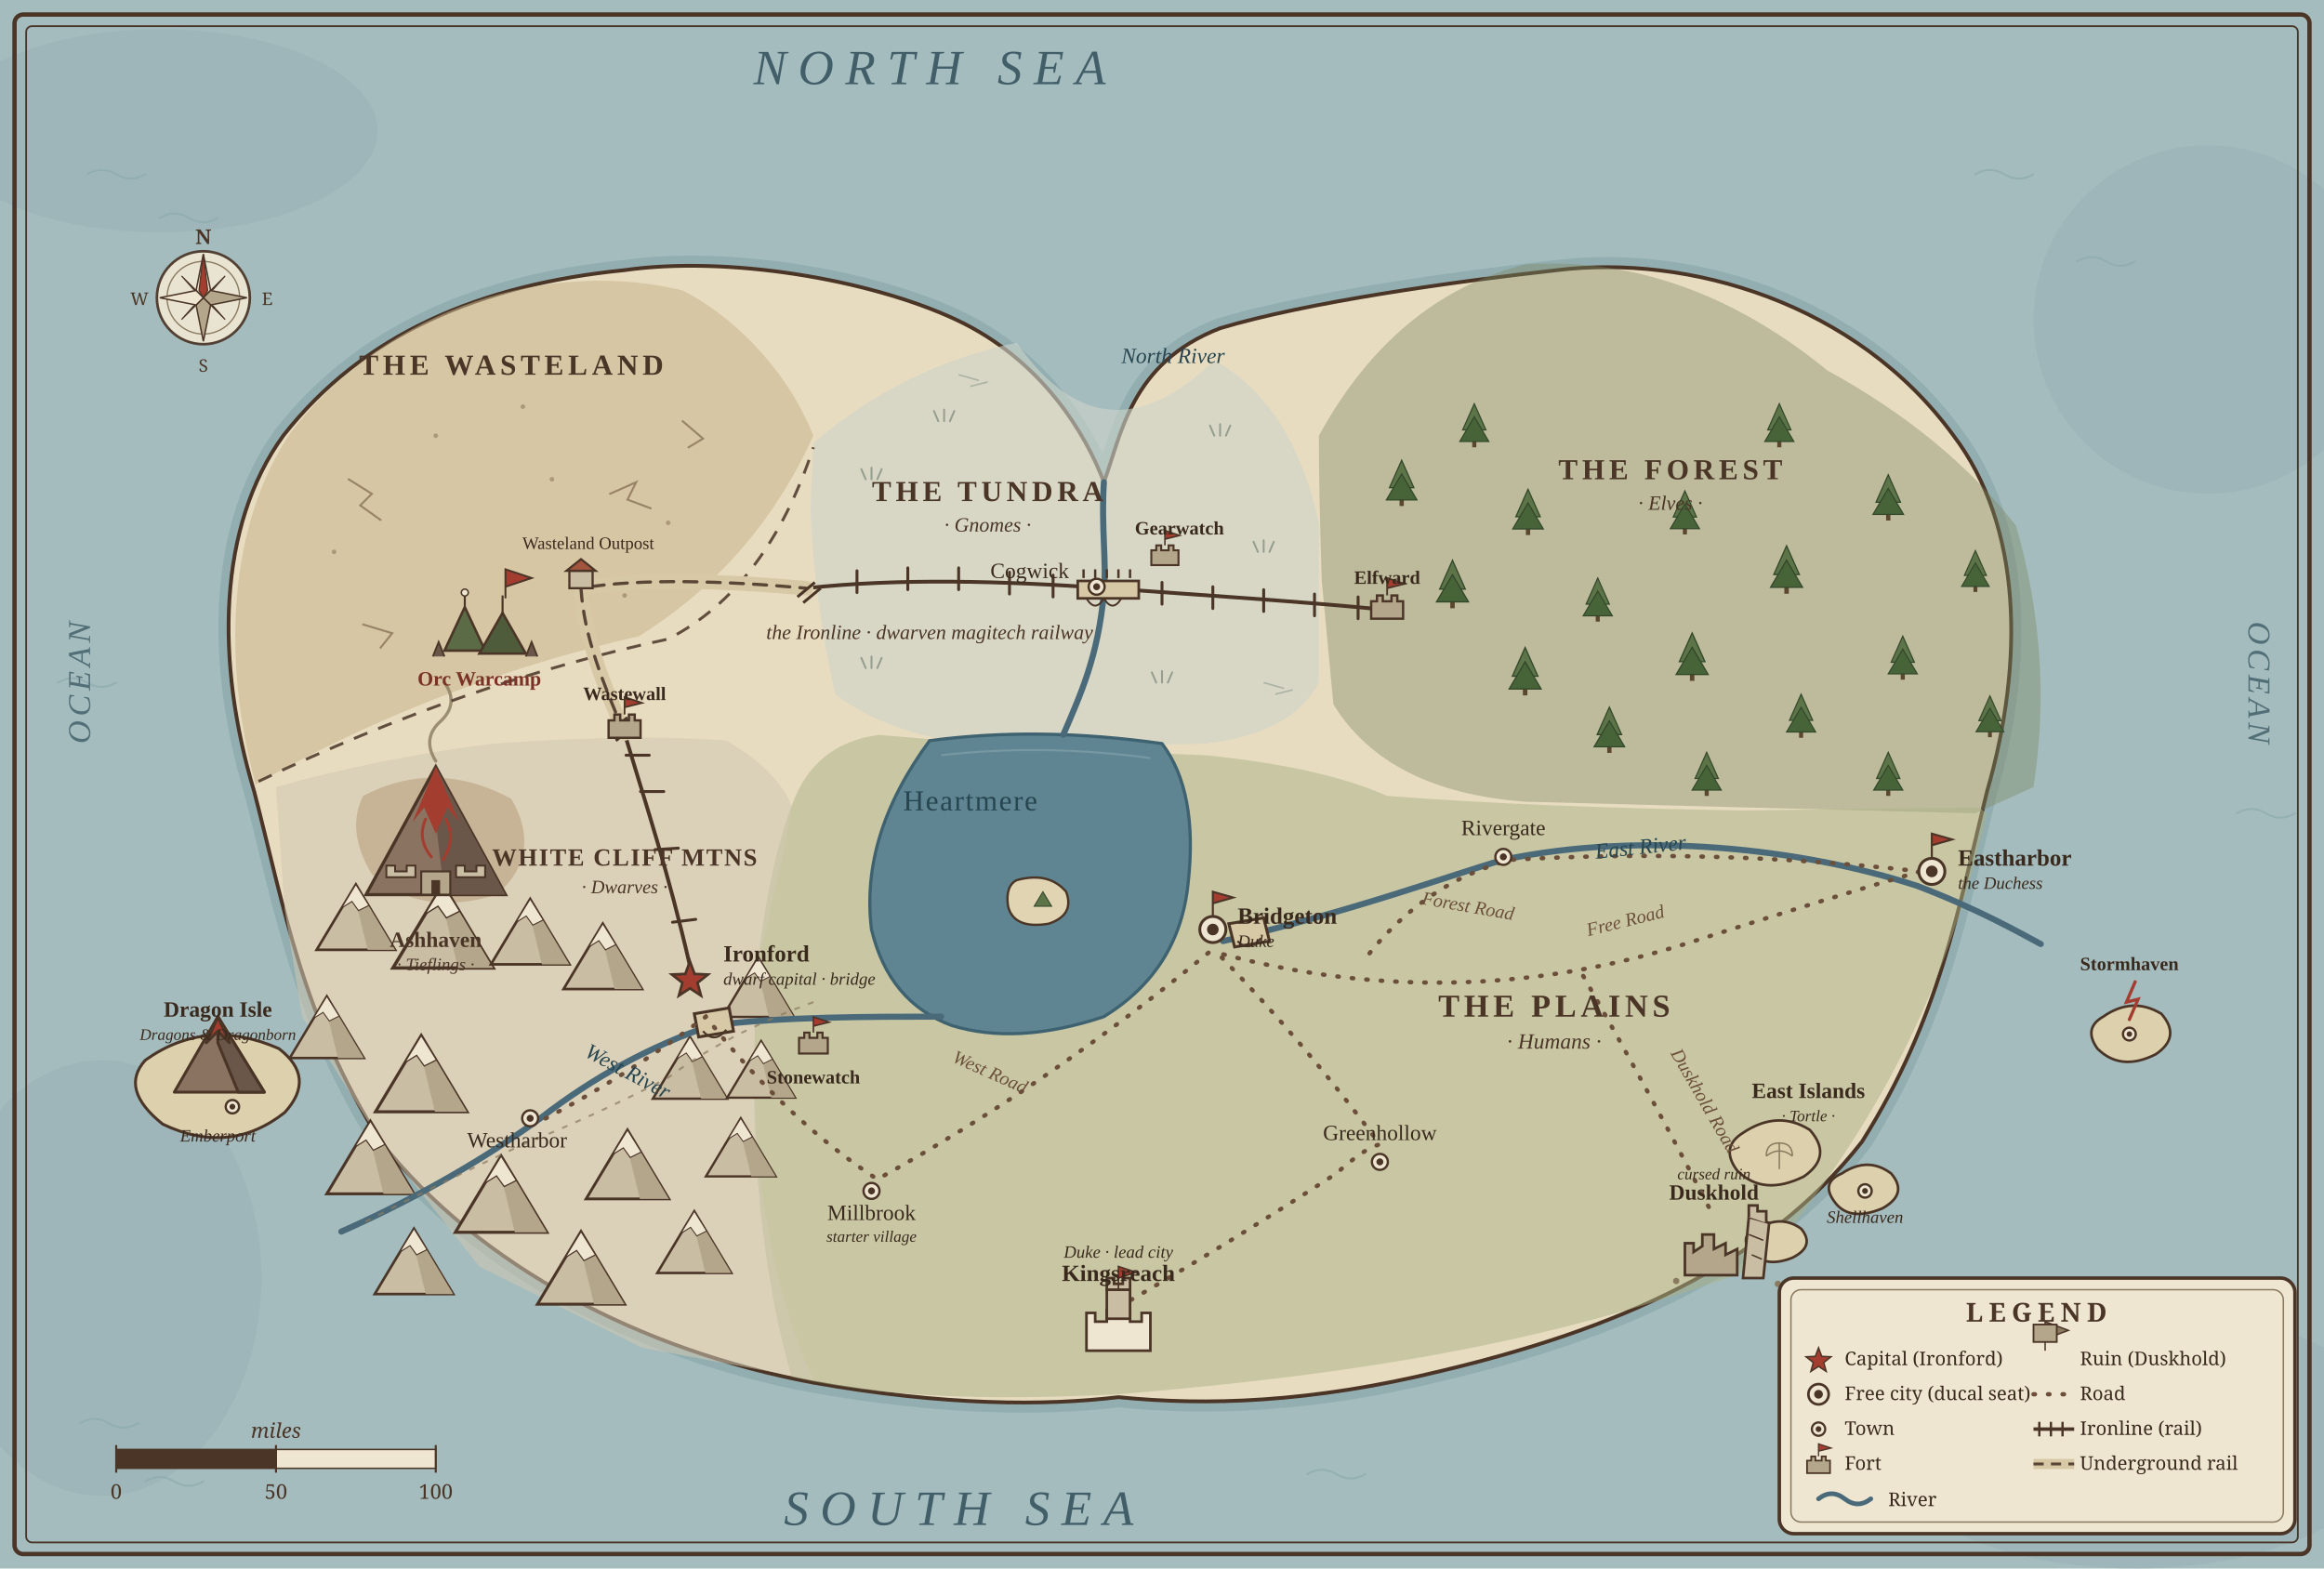
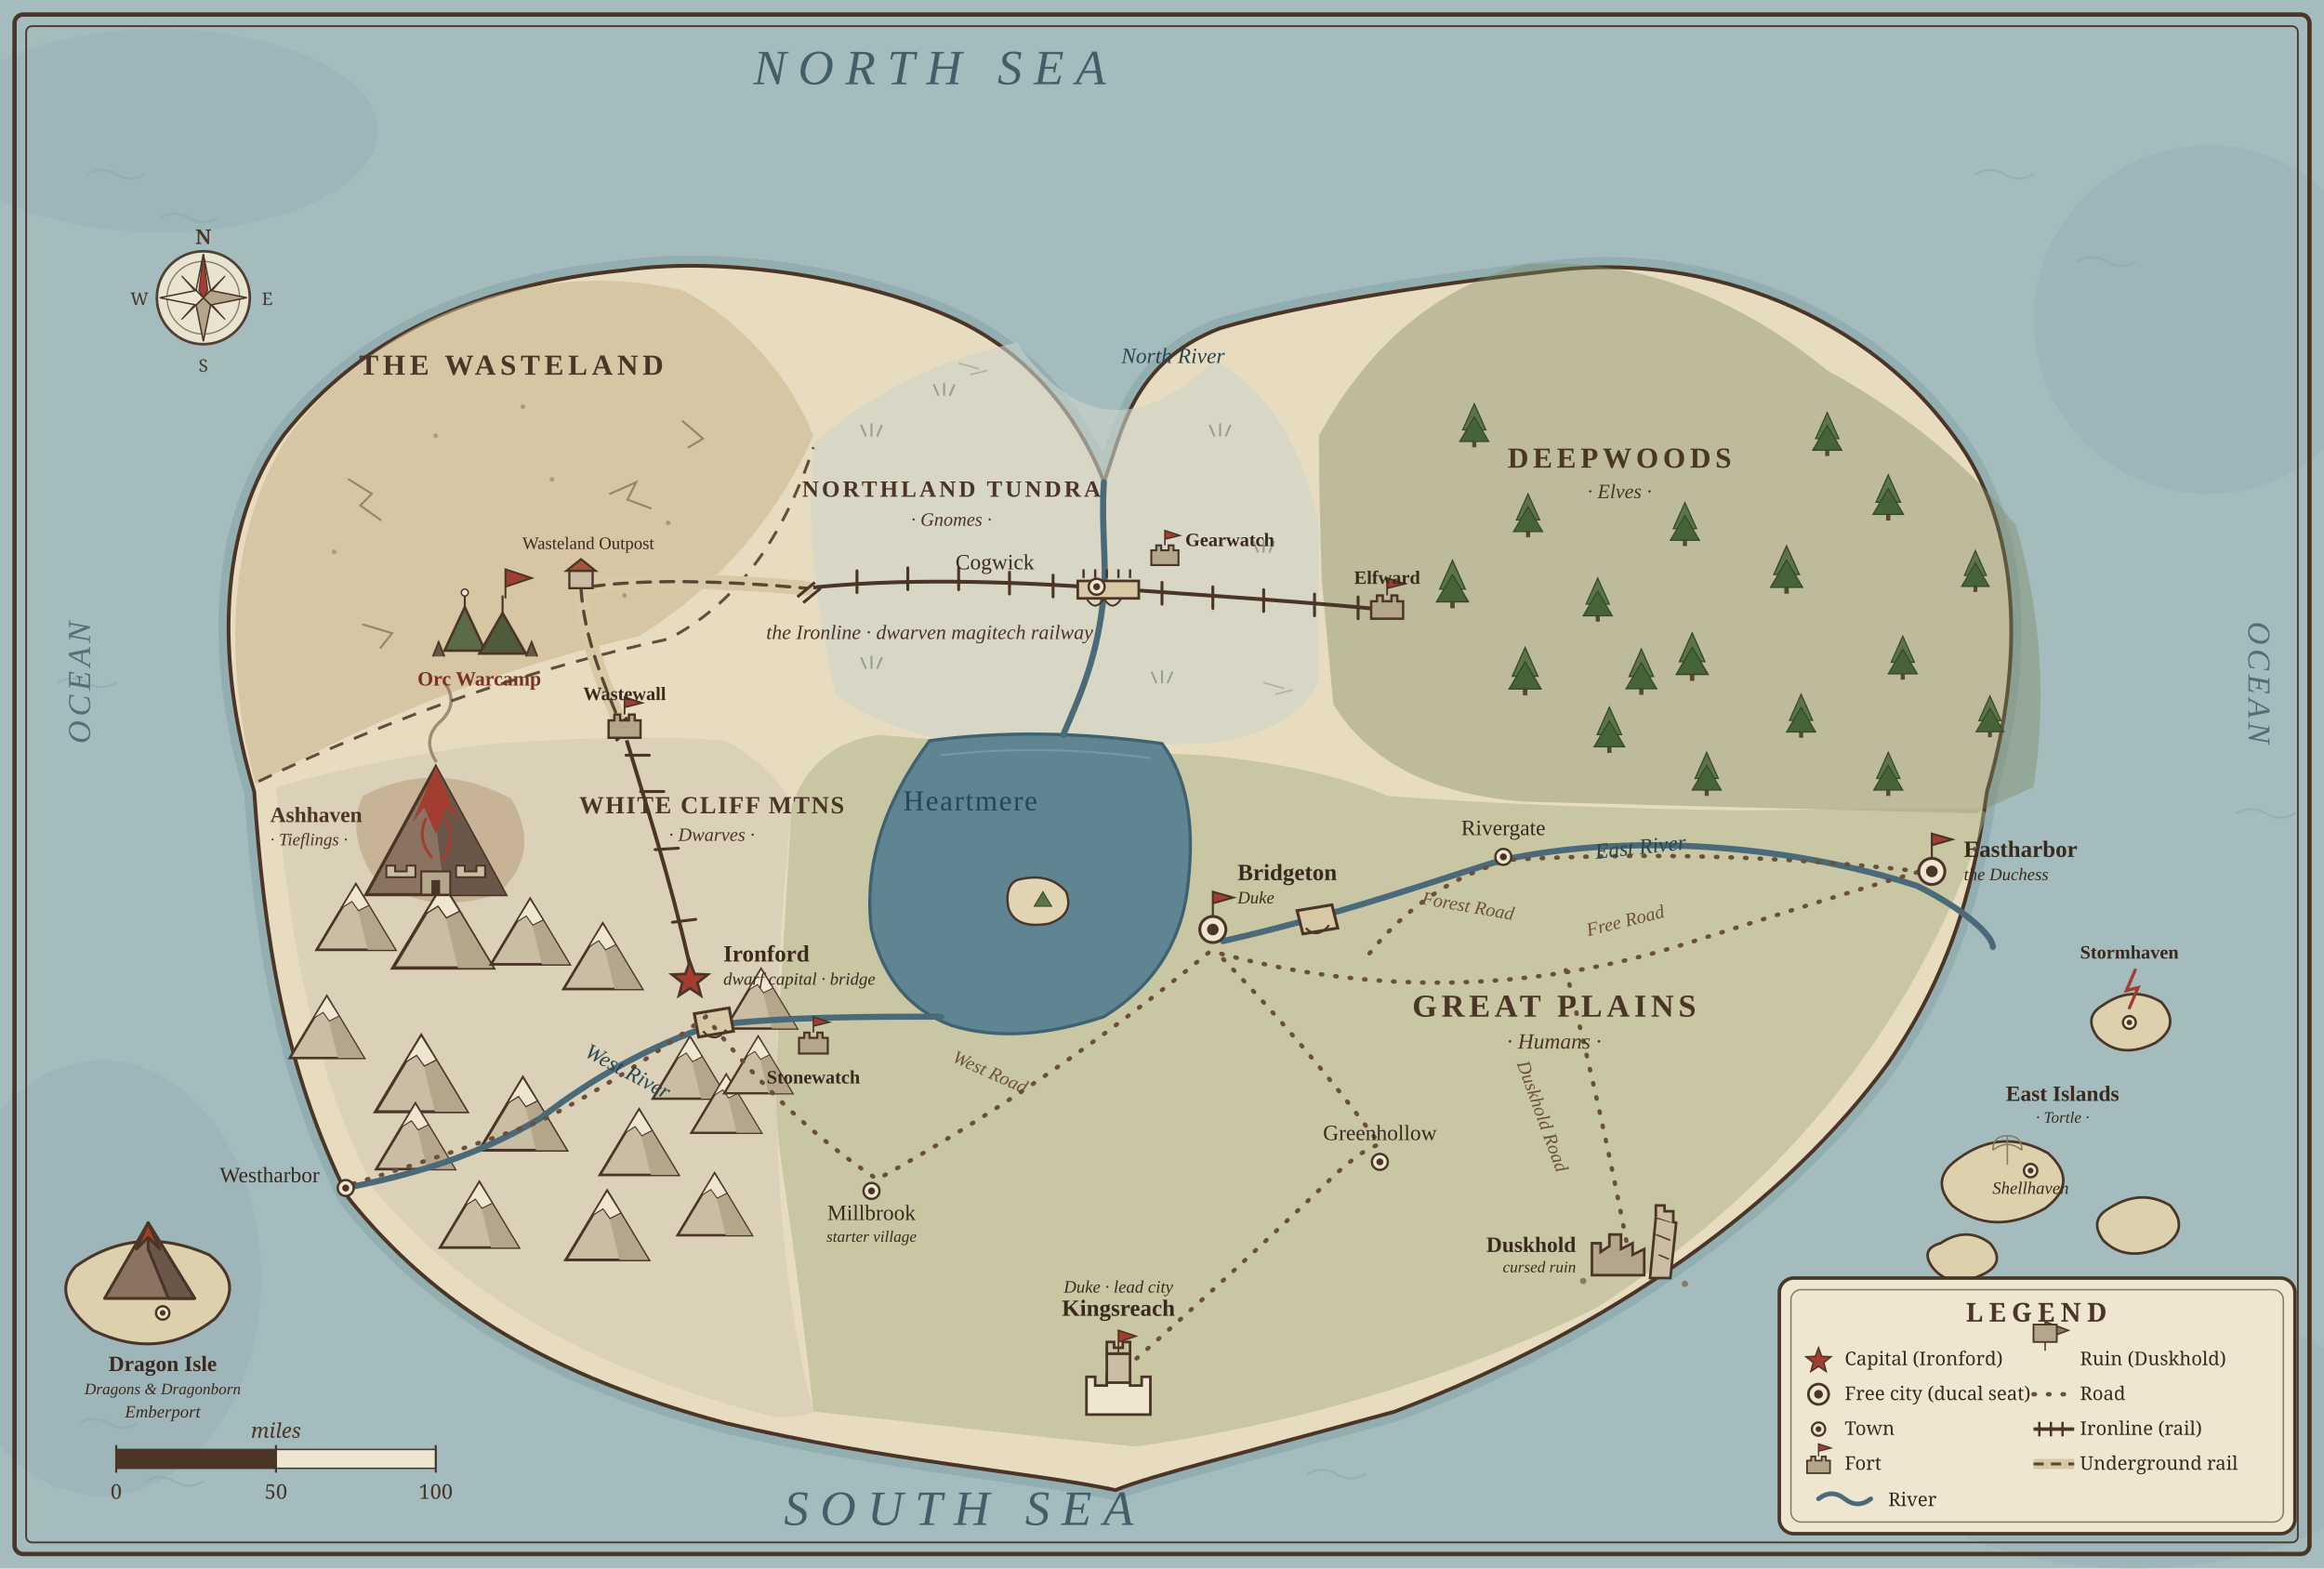
<svg xmlns="http://www.w3.org/2000/svg" viewBox="0 0 1600 1080">
  <defs>
    <g id="pine">
      <rect x="-1.4" y="2" width="2.8" height="6" fill="#5b4630" />
      <path d="M0,-22 L-8,-4 L8,-4 Z" fill="#5c7448" stroke="#33472b" stroke-width="0.8" />
      <path d="M0,-13 L-10,4 L10,4 Z" fill="#476438" stroke="#33472b" stroke-width="0.8" />
    </g>
    <g id="peak">
      <path d="M0,-40 L-30,10 L30,10 Z" fill="#c9bda3" stroke="#4a3527" stroke-width="2" />
      <path d="M0,-40 L30,10 L9,10 L0,-27 Z" fill="#b3a68a" />
      <path d="M0,-40 L-11,-22 L-3,-27 L2,-20 L10,-24 Z" fill="#efe6d2" stroke="#4a3527" stroke-width="0.8" />
    </g>
    <g id="fort">
      <path d="M-11,6 L-11,-6 L-7,-6 L-7,-10 L-3,-10 L-3,-6 L3,-6 L3,-10 L7,-10 L7,-6 L11,-6 L11,6 Z" fill="#b3a68a" stroke="#4a3527" stroke-width="1.6" />
      <path d="M0,-10 L0,-22 L12,-18 L0,-15" fill="#a33d2f" stroke="#4a3527" stroke-width="1.2" />
    </g>
  </defs>
  <rect x="0" y="0" width="1600" height="1080" fill="#a4bcbe" />
  <g fill="#9ab3b6" opacity="0.6">
    <ellipse cx="110" cy="90" rx="150" ry="70" />
    <ellipse cx="1470" cy="990" rx="180" ry="90" />
    <ellipse cx="70" cy="880" rx="110" ry="150" />
    <ellipse cx="1520" cy="220" rx="120" ry="120" />
  </g>
  <g stroke="#8fabae" stroke-width="1.4" fill="none" stroke-linecap="round" opacity="0.7">
    <path d="M60,120 q10,-6 20,0 q10,6 20,0" />
    <path d="M110,150 q10,-6 20,0 q10,6 20,0" />
    <path d="M1360,120 q10,-6 20,0 q10,6 20,0" />
    <path d="M1430,180 q10,-6 20,0 q10,6 20,0" />
    <path d="M55,980 q10,-6 20,0 q10,6 20,0" />
    <path d="M100,1020 q10,-6 20,0 q10,6 20,0" />
    <path d="M1500,940 q10,-6 20,0 q10,6 20,0" />
    <path d="M900,1015 q10,-6 20,0 q10,6 20,0" />
    <path d="M40,470 q10,-6 20,0 q10,6 20,0" />
    <path d="M1540,560 q10,-6 20,0 q10,6 20,0" />
  </g>
-   <path d="M760,332            C748,300 718,248 658,220 C598,192 500,176 430,186            C330,196 250,230 195,300 C150,362 148,455 175,545            C196,626 208,700 262,786 C330,872 442,930 560,952            C650,968 720,968 770,962 C830,968 902,966 992,944            C1110,916 1215,872 1282,786 C1336,700 1348,626 1368,545            C1394,455 1392,362 1345,300 C1278,208 1162,175 1072,186            C1000,194 900,208 840,226 C778,250 772,300 760,332 Z" fill="none" stroke="#7fa0a3" stroke-width="14" opacity="0.5" stroke-linejoin="round" />
-   <path d="M760,332            C748,300 718,248 658,220 C598,192 500,176 430,186            C330,196 250,230 195,300 C150,362 148,455 175,545            C196,626 208,700 262,786 C330,872 442,930 560,952            C650,968 720,968 770,962 C830,968 902,966 992,944            C1110,916 1215,872 1282,786 C1336,700 1348,626 1368,545            C1394,455 1392,362 1345,300 C1278,208 1162,175 1072,186            C1000,194 900,208 840,226 C778,250 772,300 760,332 Z" fill="#e8dcc0" stroke="#4a3527" stroke-width="2.6" stroke-linejoin="round" />
+   <path d="M760,332            C748,300 718,248 658,220 C598,192 500,176 430,186            C330,196 250,230 195,300 C150,362 148,455 175,545            C182,645 195,735 240,825 C300,900 380,948 500,980            C610,1006 712,1014 768,1026            C792,1016 858,1000 960,972 C1110,915 1230,828 1300,732            C1348,662 1360,600 1368,545 C1394,455 1392,362 1345,300            C1278,208 1162,175 1072,186 C1000,194 900,208 840,226            C778,250 772,300 760,332 Z" fill="none" stroke="#7fa0a3" stroke-width="14" opacity="0.5" stroke-linejoin="round" />
+   <path d="M760,332            C748,300 718,248 658,220 C598,192 500,176 430,186            C330,196 250,230 195,300 C150,362 148,455 175,545            C182,645 195,735 240,825 C300,900 380,948 500,980            C610,1006 712,1014 768,1026            C792,1016 858,1000 960,972 C1110,915 1230,828 1300,732            C1348,662 1360,600 1368,545 C1394,455 1392,362 1345,300            C1278,208 1162,175 1072,186 C1000,194 900,208 840,226            C778,250 772,300 760,332 Z" fill="#e8dcc0" stroke="#4a3527" stroke-width="2.6" stroke-linejoin="round" />
  <path d="M560,300 C540,250 500,215 470,200 C380,178 268,210 200,298            C158,360 152,452 176,540 Q300,470 440,438 Q520,388 560,300 Z" fill="#c6b48c" opacity="0.55" />
  <path d="M560,305 Q622,252 700,236 Q760,322 836,248 Q890,278 908,360            L908,470 Q890,505 830,512 L700,515 Q620,512 575,478 Q560,410 558,350 Z" fill="#cdd3c9" opacity="0.6" />
  <path d="M908,300 Q960,205 1050,182 Q1160,175 1258,255 Q1340,300 1388,362            Q1414,452 1400,542 L1360,560 Q1200,556 1050,552 Q955,545 918,485            L910,400 Q908,340 908,300 Z" fill="#7d8a63" opacity="0.4" />
-   <path d="M545,555 Q560,512 605,506 Q720,516 830,520 Q910,528 955,548            Q1060,556 1200,558 L1362,556 L1368,560            C1336,700 1282,786 1212,872 C1100,912 990,942 770,960            C650,966 590,958 545,948 C520,860 515,760 522,660 Q530,595 545,555 Z" fill="#a9b285" opacity="0.5" />
-   <path d="M545,555 Q535,530 500,510 Q440,505 340,512 Q260,522 190,542            L196,626 L208,700 L262,786 L330,872 L442,928 L560,950            C520,860 515,760 522,660 Q540,590 545,555 Z" fill="#cfc7b0" opacity="0.55" />
+   <path d="M545,555 Q560,512 605,506 Q720,516 830,520 Q910,528 955,548            Q1060,556 1200,558 L1362,556 L1368,560            C1315,720 1215,825 1100,900            C990,955 875,983 782,996            C700,988 620,978 560,972            C530,700 528,850 545,555 Z" fill="#a9b285" opacity="0.5" />
+   <path d="M545,555 Q535,530 500,510 Q440,505 340,512 Q260,522 190,542            C200,650 215,735 258,820            C325,898 415,946 535,976            C555,975 559,973 560,972            C528,850 530,700 545,555 Z" fill="#cfc7b0" opacity="0.55" />
  <path d="M250,548 Q300,522 352,550 Q374,588 342,616 Q290,632 256,602 Q238,572 250,548 Z" fill="#b9a07f" opacity="0.6" />
  <path d="M640,510 Q715,500 800,512 Q825,545 818,608 Q812,668 760,700            Q700,720 655,706 Q612,690 600,640 Q592,575 640,510 Z" fill="#5f8592" stroke="#3f6270" stroke-width="2.2" />
  <path d="M648,520 Q718,512 792,522" fill="none" stroke="#7fa0aa" stroke-width="1.4" opacity="0.7" />
  <path d="M700,606 q22,-6 34,8 q6,16 -12,22 q-24,4 -28,-12 q-2,-14 6,-18 Z" fill="#e0d4b2" stroke="#4a3527" stroke-width="1.6" />
  <path d="M718,614 L712,624 L724,624 Z" fill="#5c7448" stroke="#33472b" stroke-width="0.7" />
  <g>
    <use href="#peak" transform="translate(245,645) scale(0.9)" />
    <use href="#peak" transform="translate(305,655) scale(1.15)" />
    <use href="#peak" transform="translate(365,655) scale(0.9)" />
    <use href="#peak" transform="translate(225,720) scale(0.85)" />
    <use href="#peak" transform="translate(290,755) scale(1.05)" />
    <use href="#peak" transform="translate(415,672) scale(0.9)" />
    <use href="#peak" transform="translate(475,748) scale(0.85)" />
-     <use href="#peak" transform="translate(255,812) scale(1.0)" />
-     <use href="#peak" transform="translate(345,838) scale(1.05)" />
-     <use href="#peak" transform="translate(432,816) scale(0.95)" />
-     <use href="#peak" transform="translate(510,802) scale(0.8)" />
-     <use href="#peak" transform="translate(285,882) scale(0.9)" />
-     <use href="#peak" transform="translate(400,888) scale(1.0)" />
-     <use href="#peak" transform="translate(478,868) scale(0.85)" />
-     <use href="#peak" transform="translate(522,692) scale(0.82)" />
-     <use href="#peak" transform="translate(524,748) scale(0.78)" />
+     <use href="#peak" transform="translate(286,796) scale(0.9)" />
+     <use href="#peak" transform="translate(360,782) scale(1.0)" />
+     <use href="#peak" transform="translate(440,800) scale(0.9)" />
+     <use href="#peak" transform="translate(500,772) scale(0.8)" />
+     <use href="#peak" transform="translate(330,850) scale(0.9)" />
+     <use href="#peak" transform="translate(418,858) scale(0.95)" />
+     <use href="#peak" transform="translate(492,842) scale(0.85)" />
+     <use href="#peak" transform="translate(522,745) scale(0.78)" />
+     <use href="#peak" transform="translate(524,700) scale(0.82)" />
  </g>
  <g>
    <path d="M300,528 L252,616 L348,616 Z" fill="#8a7361" stroke="#4a3527" stroke-width="2.2" />
    <path d="M300,528 L348,616 L306,616 L300,566 Z" fill="#6b564a" />
    <path d="M284,566 L300,528 L316,566 L308,556 L300,574 L292,556 Z" fill="#a33d2f" />
    <path d="M293,564 q-6,14 4,26 M307,564 q7,14 -2,28" fill="none" stroke="#a33d2f" stroke-width="2" stroke-linecap="round" />
    <path d="M300,524 q-10,-16 4,-28 q12,-12 2,-26" fill="none" stroke="#8a7a5f" stroke-width="2.2" stroke-linecap="round" opacity="0.8" />
    <path d="M266,604 L266,596 L272,596 L272,600 L280,600 L280,596 L286,596 L286,604 Z" fill="#c9bda3" stroke="#4a3527" stroke-width="1.3" />
    <path d="M314,604 L314,596 L320,596 L320,600 L328,600 L328,596 L334,596 L334,604 Z" fill="#c9bda3" stroke="#4a3527" stroke-width="1.3" />
    <rect x="290" y="600" width="20" height="16" fill="#b3a68a" stroke="#4a3527" stroke-width="1.4" />
    <path d="M297,616 L297,606 L303,606 L303,616" fill="#4a3527" />
  </g>
  <g>
-     <use href="#pine" transform="translate(965,340) scale(1.05)" />
+     <use href="#pine" transform="translate(1130,470) scale(1.05)" />
    <use href="#pine" transform="translate(1015,300) scale(1.0)" />
    <use href="#pine" transform="translate(1000,410) scale(1.1)" />
-     <use href="#pine" transform="translate(1052,360) scale(1.05)" />
+     <use href="#pine" transform="translate(1052,362) scale(1.0)" />
    <use href="#pine" transform="translate(1050,470) scale(1.1)" />
    <use href="#pine" transform="translate(1100,420) scale(1.0)" />
    <use href="#pine" transform="translate(1108,510) scale(1.05)" />
-     <use href="#pine" transform="translate(1160,360) scale(1.0)" />
+     <use href="#pine" transform="translate(1160,368) scale(1.0)" />
    <use href="#pine" transform="translate(1165,460) scale(1.1)" />
    <use href="#pine" transform="translate(1175,540) scale(1.0)" />
-     <use href="#pine" transform="translate(1225,300) scale(1.0)" />
+     <use href="#pine" transform="translate(1258,306) scale(1.0)" />
    <use href="#pine" transform="translate(1230,400) scale(1.1)" />
    <use href="#pine" transform="translate(1240,500) scale(1.0)" />
    <use href="#pine" transform="translate(1300,350) scale(1.05)" />
    <use href="#pine" transform="translate(1310,460) scale(1.0)" />
    <use href="#pine" transform="translate(1360,400) scale(0.95)" />
    <use href="#pine" transform="translate(1300,540) scale(1.0)" />
    <use href="#pine" transform="translate(1370,500) scale(0.95)" />
  </g>
  <g stroke="#8a9385" stroke-width="1.3" fill="none" stroke-linecap="round" opacity="0.85">
-     <path d="M600,330 l0,-8 M604,330 l3,-7 M596,330 l-3,-7" />
-     <path d="M650,290 l0,-8 M654,290 l3,-7 M646,290 l-3,-7" />
+     <path d="M600,300 l0,-8 M604,300 l3,-7 M596,300 l-3,-7" />
+     <path d="M650,272 l0,-8 M654,272 l3,-7 M646,272 l-3,-7" />
    <path d="M840,300 l0,-8 M844,300 l3,-7 M836,300 l-3,-7" />
    <path d="M870,380 l0,-8 M874,380 l3,-7 M866,380 l-3,-7" />
    <path d="M600,460 l0,-8 M604,460 l3,-7 M596,460 l-3,-7" />
    <path d="M800,470 l0,-8 M804,470 l3,-7 M796,470 l-3,-7" />
  </g>
  <g stroke="#9aa596" stroke-width="1.1" fill="none" opacity="0.7">
-     <path d="M660,258 l14,4 M668,266 l12,-3" />
+     <path d="M660,250 l14,4 M668,258 l12,-3" />
    <path d="M870,470 l14,4 M878,478 l12,-3" />
  </g>
  <g stroke="#8a7358" stroke-width="1.4" fill="none" stroke-linecap="round" opacity="0.8">
    <path d="M240,330 l16,10 l-8,8 l14,10" />
    <path d="M420,340 l18,-8 l-6,12 l16,6" />
    <path d="M470,290 l14,12 l-10,6" />
    <path d="M250,430 l20,6 l-8,10" />
  </g>
  <g fill="#8a7358" opacity="0.55">
    <circle cx="300" cy="300" r="1.6" />
    <circle cx="380" cy="330" r="1.6" />
    <circle cx="460" cy="360" r="1.6" />
    <circle cx="230" cy="380" r="1.6" />
    <circle cx="430" cy="410" r="1.6" />
    <circle cx="360" cy="280" r="1.6" />
  </g>
  <path d="M178,538 Q320,470 460,440 Q528,405 560,308" fill="none" stroke="#4a3527" stroke-width="2" stroke-dasharray="10 8" opacity="0.85" />
  <g fill="none" stroke="#4a6a7a" stroke-width="4.2" stroke-linecap="round">
    <path d="M760,332 C758,362 762,388 760,408 C756,452 744,478 732,506" />
-     <path d="M648,700 C598,700 540,700 490,706 C448,720 408,742 372,770              C328,802 280,828 235,848" />
-     <path d="M842,648 C930,628 1000,602 1035,592 C1130,572 1240,584 1320,610              C1362,626 1390,642 1405,650" />
-   </g>
-   <path d="M560,690 Q500,712 460,742 Q410,768 360,788 Q300,816 250,842" fill="none" stroke="#8a7a5f" stroke-width="1.4" stroke-dasharray="4 6" opacity="0.7" />
+     <path d="M648,700 C598,700 540,700 490,706 C448,720 408,742 372,770              C330,795 288,808 238,818" />
+     <path d="M842,648 C930,628 1000,602 1035,592 C1130,572 1240,584 1320,610              C1352,626 1372,644 1372,652" />
+   </g>
  <g stroke="#4a3527" stroke-width="2" fill="#d8c9a6">
    <path d="M478,698 L502,694 L505,710 L481,714 Z" />
    <path d="M484,710 q8,9 16,-1" fill="none" stroke-width="1.4" />
  </g>
  <g stroke="#4a3527" stroke-width="2" fill="#d8c9a6">
-     <path d="M846,636 L870,632 L874,648 L850,652 Z" />
-     <path d="M852,648 q8,8 16,-2" fill="none" stroke-width="1.4" />
+     <path d="M893,627 L917,623 L921,639 L897,643 Z" />
+     <path d="M899,639 q8,8 16,-2" fill="none" stroke-width="1.4" />
  </g>
  <path d="M475,665 C460,600 445,555 430,505" fill="none" stroke="#4a3527" stroke-width="2.6" />
  <g stroke="#4a3527" stroke-width="2" stroke-linecap="round">
    <path d="M463,635 L479,633 M451,585 L467,584 M441,545 L457,545 M431,520 L447,520" />
  </g>
  <path d="M555,405 C620,398 690,400 762,405 C830,410 895,414 955,420" fill="none" stroke="#4a3527" stroke-width="2.6" />
  <g stroke="#4a3527" stroke-width="2" stroke-linecap="round">
    <path d="M590,400 l0,-7 M590,400 l0,8" />
    <path d="M625,398 l0,-7 M625,398 l0,8" />
    <path d="M660,398 l0,-7 M660,398 l0,8" />
    <path d="M695,401 l0,-7 M695,401 l0,8" />
    <path d="M725,403 l0,-7 M725,403 l0,8" />
    <path d="M800,408 l0,-7 M800,408 l0,8" />
    <path d="M835,411 l0,-7 M835,411 l0,8" />
    <path d="M870,413 l0,-7 M870,413 l0,8" />
    <path d="M905,416 l0,-7 M905,416 l0,8" />
    <path d="M935,418 l0,-7 M935,418 l0,8" />
  </g>
  <path d="M430,505 C415,470 402,438 400,405 C440,398 500,400 555,405" fill="none" stroke="#d8c9a6" stroke-width="10" stroke-linecap="round" />
  <path d="M430,505 C415,470 402,438 400,405 C440,398 500,400 555,405" fill="none" stroke="#5a4636" stroke-width="2.2" stroke-dasharray="9 7" stroke-linecap="round" />
  <g stroke="#4a3527" stroke-width="2">
    <path d="M424,510 L436,500 M420,504 L432,494" />
    <path d="M549,411 L561,401 M553,415 L565,405" />
  </g>
  <g fill="none" stroke="#6b4f3a" stroke-width="3" stroke-linecap="round" stroke-dasharray="1 9">
-     <path d="M770,900 Q840,860 920,808 Q940,790 950,788 Q900,720 838,656              Q1000,700 1160,650 Q1260,618 1322,600" />
-     <path d="M832,656 Q720,748 604,812 Q540,770 486,700 Q430,742 372,772" />
+     <path d="M775,942 Q850,876 920,808 Q940,790 950,788 Q900,720 838,656              Q1000,700 1160,650 Q1260,618 1322,600" />
+     <path d="M832,656 Q720,748 604,812 Q540,770 486,700 Q430,742 372,772 Q306,796 240,816" />
    <path d="M1322,600 Q1180,584 1040,592 Q980,608 940,660" />
-     <path d="M1090,672 Q1140,760 1180,838" />
+     <path d="M1078,668 Q1102,762 1120,856" />
  </g>
  <g stroke="#4a3527" stroke-width="2" stroke-linejoin="round">
-     <path d="M100,730 q42,-30 92,-8 q26,20 4,44 q-38,30 -84,8 q-30,-24 -12,-44 Z" fill="#dcd0ad" />
-     <path d="M120,752 L150,700 L182,752 Z" fill="#8a7361" />
-     <path d="M150,700 L182,752 L164,752 L150,718 Z" fill="#6b564a" />
-     <path d="M142,718 L150,700 L158,718 L150,710 Z" fill="#a33d2f" />
-   </g>
-   <circle cx="160" cy="762" r="4.6" fill="#efe6d2" stroke="#4a3527" stroke-width="1.6" />
-   <circle cx="160" cy="762" r="2" fill="#4a3527" />
+     <path d="M52,872 q42,-30 92,-8 q26,20 4,44 q-38,30 -84,8 q-30,-24 -12,-44 Z" fill="#dcd0ad" />
+     <path d="M72,894 L102,842 L134,894 Z" fill="#8a7361" />
+     <path d="M102,842 L134,894 L116,894 L102,860 Z" fill="#6b564a" />
+     <path d="M94,860 L102,842 L110,860 L102,852 Z" fill="#a33d2f" />
+   </g>
+   <circle cx="112" cy="904" r="4.6" fill="#efe6d2" stroke="#4a3527" stroke-width="1.6" />
+   <circle cx="112" cy="904" r="2" fill="#4a3527" />
  <g stroke="#4a3527" stroke-width="1.8" stroke-linejoin="round">
-     <path d="M1200,780 q24,-16 46,-2 q16,18 -4,32 q-28,14 -46,-4 q-12,-16 4,-26 Z" fill="#dcd0ad" />
-     <path d="M1268,808 q18,-12 34,0 q12,14 -6,24 q-24,10 -34,-6 q-8,-12 6,-18 Z" fill="#dcd0ad" />
-     <path d="M1210,846 q16,-10 30,0 q10,12 -6,20 q-20,8 -30,-6 q-6,-10 6,-14 Z" fill="#dcd0ad" />
-     <path d="M1216,796 q0,-9 9,-9 q9,0 9,9 M1216,796 q9,-7 18,0 M1225,787 l0,18" fill="none" stroke="#8a7a5f" stroke-width="1" />
-   </g>
-   <circle cx="1284" cy="820" r="4.6" fill="#efe6d2" stroke="#4a3527" stroke-width="1.6" />
-   <circle cx="1284" cy="820" r="2" fill="#4a3527" />
+     <path d="M1348,798 q30,-22 62,-4 q22,20 -2,38 q-36,20 -64,-2 q-16,-18 4,-32 Z" fill="#dcd0ad" />
+     <path d="M1452,832 q22,-14 42,-2 q14,16 -4,28 q-26,12 -42,-4 q-10,-14 4,-22 Z" fill="#dcd0ad" />
+     <path d="M1336,856 q18,-12 34,0 q12,14 -6,22 q-22,10 -34,-6 q-8,-12 6,-16 Z" fill="#dcd0ad" />
+     <path d="M1372,792 q0,-10 10,-10 q10,0 10,10 M1372,792 q10,-8 20,0 M1382,782 l0,20" fill="none" stroke="#8a7a5f" stroke-width="1" />
+   </g>
+   <circle cx="1398" cy="806" r="4.6" fill="#efe6d2" stroke="#4a3527" stroke-width="1.6" />
+   <circle cx="1398" cy="806" r="2" fill="#4a3527" />
  <g stroke="#4a3527" stroke-width="1.8" stroke-linejoin="round">
-     <path d="M1448,700 q20,-14 40,-2 q14,16 -4,28 q-24,12 -40,-4 q-10,-14 4,-22 Z" fill="#dcd0ad" />
-   </g>
-   <path d="M1470,676 l-6,14 l8,-2 l-6,14" fill="none" stroke="#a33d2f" stroke-width="2.2" stroke-linecap="round" />
-   <circle cx="1466" cy="712" r="4.4" fill="#efe6d2" stroke="#4a3527" stroke-width="1.6" />
-   <circle cx="1466" cy="712" r="1.9" fill="#4a3527" />
+     <path d="M1448,692 q20,-14 40,-2 q14,16 -4,28 q-24,12 -40,-4 q-10,-14 4,-22 Z" fill="#dcd0ad" />
+   </g>
+   <path d="M1470,668 l-6,14 l8,-2 l-6,14" fill="none" stroke="#a33d2f" stroke-width="2.2" stroke-linecap="round" />
+   <circle cx="1466" cy="704" r="4.4" fill="#efe6d2" stroke="#4a3527" stroke-width="1.6" />
+   <circle cx="1466" cy="704" r="1.9" fill="#4a3527" />
  <g stroke="#4a3527" stroke-width="1.7">
    <path d="M306,448 L320,418 L334,448 Z" fill="#5b6b45" />
    <path d="M330,450 L346,422 L362,450 Z" fill="#4f5c3b" />
    <path d="M320,418 L320,408 M346,422 L346,410" stroke-width="1.4" />
    <path d="M298,452 L302,442 L306,452 M362,452 L366,442 L370,452" fill="#6b564a" stroke-width="1.2" />
  </g>
  <path d="M348,412 L348,392 L366,398 L348,404" fill="#a33d2f" stroke="#4a3527" stroke-width="1.3" />
  <circle cx="320" cy="408" r="2.4" fill="#efe6d2" stroke="#4a3527" stroke-width="1" />
  <use href="#fort" transform="translate(430,502)" />
  <use href="#fort" transform="translate(955,420)" />
  <use href="#fort" transform="translate(560,720) scale(0.9)" />
  <g stroke="#4a3527" stroke-width="1.5" fill="#c9bda3">
    <rect x="392" y="393" width="16" height="12" />
    <path d="M390,393 L400,385 L410,393 Z" fill="#a3543c" />
  </g>
  <use href="#fort" transform="translate(802,384) scale(0.85)" />
  <g stroke="#4a3527" stroke-width="1.8" fill="#d8c9a6">
    <path d="M742,412 L784,412 L784,400 L742,400 Z" />
    <path d="M748,412 q6,10 12,0 M760,412 q6,10 12,0" fill="none" stroke-width="1.3" />
    <path d="M746,398 l0,-6 M754,398 l0,-6 M762,398 l0,-6 M770,398 l0,-6 M778,398 l0,-6" stroke-width="1.6" />
  </g>
  <g stroke="#4a3527" stroke-width="1.6" fill="#efe6d2">
-     <circle cx="365" cy="770" r="5.5" />
+     <circle cx="238" cy="818" r="5.5" />
    <circle cx="755" cy="404" r="5.5" />
    <circle cx="1035" cy="590" r="5.5" />
    <circle cx="950" cy="800" r="5.5" />
    <circle cx="600" cy="820" r="5.5" />
  </g>
  <g fill="#4a3527">
-     <circle cx="365" cy="770" r="2.4" />
+     <circle cx="238" cy="818" r="2.4" />
    <circle cx="755" cy="404" r="2.4" />
    <circle cx="1035" cy="590" r="2.4" />
    <circle cx="950" cy="800" r="2.4" />
    <circle cx="600" cy="820" r="2.4" />
  </g>
  <g stroke="#4a3527" stroke-width="1.8">
-     <path d="M1160,878 L1160,856 L1166,856 L1166,862 L1172,858 L1172,850 L1180,850 L1180,860 L1188,856 L1188,864 L1196,860 L1196,878 Z" fill="#b3a68a" />
-     <path d="M1200,880 L1204,838 L1218,842 L1214,880 Z" fill="#c9bda3" />
-     <path d="M1204,850 L1214,854 M1206,864 L1213,867" stroke="#4a3527" stroke-width="1" fill="none" />
-     <path d="M1204,838 L1204,830 L1210,830 L1210,834 L1216,834 L1216,842" fill="#c9bda3" />
-     <circle cx="1154" cy="882" r="2.2" fill="#8a7a5f" stroke="none" />
-     <circle cx="1224" cy="884" r="2.2" fill="#8a7a5f" stroke="none" />
+     <path d="M1096,878 L1096,856 L1102,856 L1102,862 L1108,858 L1108,850 L1116,850 L1116,860 L1124,856 L1124,864 L1132,860 L1132,878 Z" fill="#b3a68a" />
+     <path d="M1136,880 L1140,838 L1154,842 L1150,880 Z" fill="#c9bda3" />
+     <path d="M1140,850 L1150,854 M1142,864 L1149,867" stroke="#4a3527" stroke-width="1" fill="none" />
+     <path d="M1140,838 L1140,830 L1146,830 L1146,834 L1152,834 L1152,842" fill="#c9bda3" />
+     <circle cx="1090" cy="882" r="2.2" fill="#8a7a5f" stroke="none" />
+     <circle cx="1160" cy="884" r="2.2" fill="#8a7a5f" stroke="none" />
  </g>
  <g stroke="#4a3527" stroke-width="2" fill="#efe6d2">
    <circle cx="835" cy="640" r="9" />
    <circle cx="1330" cy="600" r="9" />
  </g>
  <g fill="#4a3527">
    <circle cx="835" cy="640" r="4" />
    <circle cx="1330" cy="600" r="4" />
  </g>
  <g stroke="#4a3527" stroke-width="1.4" fill="#a33d2f">
    <path d="M835,631 L835,614 L849,618 L835,622" />
    <path d="M1330,591 L1330,574 L1344,578 L1330,582" />
  </g>
  <g stroke="#4a3527" stroke-width="1.8" fill="#efe6d2">
-     <path d="M748,930 L748,904 L754,904 L754,910 L762,910 L762,902 L778,902 L778,910 L786,910 L786,904 L792,904 L792,930 Z" />
-     <rect x="762" y="888" width="16" height="20" fill="#c9bda3" />
-     <path d="M762,888 L762,880 L767,880 L767,884 L773,884 L773,880 L778,880 L778,888 Z" fill="#c9bda3" />
+     <path d="M748,974 L748,948 L754,948 L754,954 L762,954 L762,946 L778,946 L778,954 L786,954 L786,948 L792,948 L792,974 Z" />
+     <rect x="762" y="932" width="16" height="20" fill="#c9bda3" />
+     <path d="M762,932 L762,924 L767,924 L767,928 L773,928 L773,924 L778,924 L778,932 Z" fill="#c9bda3" />
  </g>
  <g fill="#a33d2f" stroke="#4a3527" stroke-width="1.1">
-     <path d="M770,888 L770,872 L782,876 L770,880" />
+     <path d="M770,932 L770,916 L782,920 L770,924" />
  </g>
  <path d="M475,662 L478.2,670.6 L487.4,671 L480.2,676.7 L482.6,685.5 L475,680.5 L467.4,685.5 L469.8,676.7 L462.6,671 L471.8,670.6 Z" fill="#a33d2f" stroke="#4a3527" stroke-width="1.8" />
  <g fill="#37545e" font-family="Georgia, 'Times New Roman', serif" font-style="italic">
    <text x="640" y="58" font-size="34" letter-spacing="8" text-anchor="middle" opacity="0.9">NORTH SEA</text>
    <text x="660" y="1050" font-size="34" letter-spacing="8" text-anchor="middle" opacity="0.9">SOUTH SEA</text>
    <text x="62" y="470" font-size="22" letter-spacing="3" text-anchor="middle" opacity="0.75" transform="rotate(-90 62 470)">OCEAN</text>
    <text x="1548" y="470" font-size="22" letter-spacing="3" text-anchor="middle" opacity="0.75" transform="rotate(90 1548 470)">OCEAN</text>
  </g>
  <g fill="#274650" font-family="Georgia, 'Times New Roman', serif" font-style="italic" font-size="15">
    <text x="772" y="250" text-anchor="start">North River</text>
    <text x="1130" y="588" text-anchor="middle" transform="rotate(-6 1130 588)">East River</text>
    <text x="430" y="742" text-anchor="middle" transform="rotate(28 430 742)">West River</text>
    <text x="668" y="558" text-anchor="middle" font-size="20" letter-spacing="1" font-style="normal">Heartmere</text>
  </g>
  <g font-family="Georgia, 'Times New Roman', serif" fill="#4a3527" text-anchor="middle">
    <text x="352" y="258" font-size="20" letter-spacing="3" font-weight="bold">THE WASTELAND</text>
-     <text x="680" y="345" font-size="20" letter-spacing="3" font-weight="bold">THE TUNDRA</text>
-     <text x="680" y="366" font-size="14" font-style="italic">· Gnomes ·</text>
-     <text x="1150" y="330" font-size="20" letter-spacing="3" font-weight="bold">THE FOREST</text>
-     <text x="1150" y="351" font-size="14" font-style="italic">· Elves ·</text>
-     <text x="1070" y="700" font-size="22" letter-spacing="3" font-weight="bold">THE PLAINS</text>
+     <text x="655" y="342" font-size="16" letter-spacing="2" font-weight="bold">NORTHLAND TUNDRA</text>
+     <text x="655" y="362" font-size="13" font-style="italic">· Gnomes ·</text>
+     <text x="1115" y="322" font-size="20" letter-spacing="3" font-weight="bold">DEEPWOODS</text>
+     <text x="1115" y="343" font-size="14" font-style="italic">· Elves ·</text>
+     <text x="1070" y="700" font-size="22" letter-spacing="3" font-weight="bold">GREAT PLAINS</text>
    <text x="1070" y="722" font-size="15" font-style="italic">· Humans ·</text>
-     <text x="430" y="596" font-size="17" letter-spacing="1" font-weight="bold">WHITE CLIFF MTNS</text>
-     <text x="430" y="615" font-size="13" font-style="italic">· Dwarves ·</text>
-     <text x="300" y="652" font-size="15" font-weight="bold">Ashhaven</text>
-     <text x="300" y="668" font-size="12" font-style="italic">· Tieflings ·</text>
+     <text x="490" y="560" font-size="17" letter-spacing="1" font-weight="bold">WHITE CLIFF MTNS</text>
+     <text x="490" y="579" font-size="13" font-style="italic">· Dwarves ·</text>
+     <text x="186" y="566" font-size="15" font-weight="bold" text-anchor="start">Ashhaven</text>
+     <text x="186" y="582" font-size="12" font-style="italic" text-anchor="start">· Tieflings ·</text>
  </g>
  <g font-family="Georgia, 'Times New Roman', serif" fill="#3a2a1e" font-size="16">
    <text x="498" y="662" font-weight="bold">Ironford</text>
    <text x="498" y="678" font-size="12" font-style="italic">dwarf capital · bridge</text>
-     <text x="770" y="882" text-anchor="middle" font-weight="bold">Kingsreach</text>
-     <text x="770" y="866" text-anchor="middle" font-size="12" font-style="italic">Duke · lead city</text>
-     <text x="852" y="636" font-weight="bold">Bridgeton</text>
-     <text x="852" y="652" font-size="12" font-style="italic">Duke</text>
-     <text x="1348" y="596" font-weight="bold">Eastharbor</text>
-     <text x="1348" y="612" font-size="12" font-style="italic">the Duchess</text>
-     <text x="356" y="790" text-anchor="middle" font-size="15">Westharbor</text>
-     <text x="736" y="398" text-anchor="end" font-size="15">Cogwick</text>
+     <text x="770" y="906" text-anchor="middle" font-weight="bold">Kingsreach</text>
+     <text x="770" y="890" text-anchor="middle" font-size="12" font-style="italic">Duke · lead city</text>
+     <text x="852" y="606" font-weight="bold">Bridgeton</text>
+     <text x="852" y="622" font-size="12" font-style="italic">Duke</text>
+     <text x="1352" y="590" font-weight="bold">Eastharbor</text>
+     <text x="1352" y="606" font-size="12" font-style="italic">the Duchess</text>
+     <text x="220" y="814" text-anchor="end" font-size="15">Westharbor</text>
+     <text x="712" y="392" text-anchor="end" font-size="15">Cogwick</text>
    <text x="1035" y="575" text-anchor="middle" font-size="15">Rivergate</text>
    <text x="950" y="785" text-anchor="middle" font-size="15">Greenhollow</text>
    <text x="600" y="840" text-anchor="middle" font-size="15">Millbrook</text>
    <text x="600" y="855" text-anchor="middle" font-size="11" font-style="italic">starter village</text>
-     <text x="1180" y="826" text-anchor="middle" font-size="15" font-weight="bold">Duskhold</text>
-     <text x="1180" y="812" text-anchor="middle" font-size="11" font-style="italic">cursed ruin</text>
+     <text x="1085" y="862" text-anchor="end" font-size="15" font-weight="bold">Duskhold</text>
+     <text x="1085" y="876" text-anchor="end" font-size="11" font-style="italic">cursed ruin</text>
    <text x="330" y="472" text-anchor="middle" font-size="14" font-weight="bold" fill="#7a3226">Orc Warcamp</text>
    <text x="430" y="482" text-anchor="middle" font-size="13" font-weight="bold">Wastewall</text>
    <text x="405" y="378" text-anchor="middle" font-size="12">Wasteland Outpost</text>
-     <text x="812" y="368" text-anchor="middle" font-size="13" font-weight="bold">Gearwatch</text>
+     <text x="816" y="376" text-anchor="start" font-size="13" font-weight="bold">Gearwatch</text>
    <text x="955" y="402" text-anchor="middle" font-size="13" font-weight="bold">Elfward</text>
    <text x="560" y="746" text-anchor="middle" font-size="13" font-weight="bold">Stonewatch</text>
  </g>
  <text x="640" y="440" font-family="Georgia, 'Times New Roman', serif" fill="#4a3527" font-size="14" font-style="italic" text-anchor="middle">the Ironline · dwarven magitech railway</text>
  <g font-family="Georgia, 'Times New Roman', serif" fill="#6b4f3a" font-size="13" font-style="italic">
    <text x="1120" y="638" text-anchor="middle" transform="rotate(-14 1120 638)">Free Road</text>
    <text x="680" y="742" text-anchor="middle" transform="rotate(24 680 742)">West Road</text>
-     <text x="1130" y="600" text-anchor="middle" transform="rotate(-6 1130 600)"> </text>
    <text x="1010" y="628" text-anchor="middle" transform="rotate(10 1010 628)">Forest Road</text>
-     <text x="1170" y="760" text-anchor="middle" transform="rotate(60 1170 760)">Duskhold Road</text>
+     <text x="1058" y="770" text-anchor="middle" transform="rotate(70 1058 770)">Duskhold Road</text>
  </g>
  <g font-family="Georgia, 'Times New Roman', serif" fill="#3a2a1e" font-size="15">
-     <text x="150" y="700" text-anchor="middle" font-weight="bold">Dragon Isle</text>
-     <text x="150" y="716" text-anchor="middle" font-size="11" font-style="italic">Dragons &amp; Dragonborn</text>
-     <text x="150" y="786" text-anchor="middle" font-size="12" font-style="italic">Emberport</text>
-     <text x="1245" y="756" text-anchor="middle" font-weight="bold">East Islands</text>
-     <text x="1245" y="772" text-anchor="middle" font-size="11" font-style="italic">· Tortle ·</text>
-     <text x="1284" y="842" text-anchor="middle" font-size="12" font-style="italic">Shellhaven</text>
-     <text x="1466" y="668" text-anchor="middle" font-size="13" font-weight="bold">Stormhaven</text>
+     <text x="112" y="944" text-anchor="middle" font-weight="bold">Dragon Isle</text>
+     <text x="112" y="960" text-anchor="middle" font-size="11" font-style="italic">Dragons &amp; Dragonborn</text>
+     <text x="112" y="976" text-anchor="middle" font-size="12" font-style="italic">Emberport</text>
+     <text x="1420" y="758" text-anchor="middle" font-weight="bold">East Islands</text>
+     <text x="1420" y="773" text-anchor="middle" font-size="11" font-style="italic">· Tortle ·</text>
+     <text x="1398" y="822" text-anchor="middle" font-size="12" font-style="italic">Shellhaven</text>
+     <text x="1466" y="660" text-anchor="middle" font-size="13" font-weight="bold">Stormhaven</text>
  </g>
  <g>
    <circle cx="140" cy="205" r="32" fill="#efe6d2" stroke="#4a3527" stroke-width="1.8" opacity="0.92" />
    <circle cx="140" cy="205" r="25" fill="none" stroke="#8a7a5f" stroke-width="0.9" />
    <g fill="#b3a68a" stroke="#4a3527" stroke-width="0.8">
      <path d="M140,205 L155,190 L147,199 Z" />
      <path d="M140,205 L155,220 L147,211 Z" />
      <path d="M140,205 L125,220 L133,211 Z" />
      <path d="M140,205 L125,190 L133,199 Z" />
    </g>
    <g stroke="#4a3527" stroke-width="1">
      <path d="M140,205 L135,200 L140,175 L145,200 Z" fill="#efe6d2" />
      <path d="M140,205 L145,200 L170,205 L145,210 Z" fill="#b3a68a" />
      <path d="M140,205 L145,210 L140,235 L135,210 Z" fill="#b3a68a" />
      <path d="M140,205 L135,210 L110,205 L135,200 Z" fill="#efe6d2" />
    </g>
    <path d="M140,175 L143,200 L140,205 L137,200 Z" fill="#a33d2f" stroke="#4a3527" stroke-width="0.8" />
    <text x="140" y="168" text-anchor="middle" font-family="Georgia, serif" font-size="14" font-weight="bold" fill="#4a3527">N</text>
    <text x="184" y="210" text-anchor="middle" font-family="Georgia, serif" font-size="12" fill="#4a3527">E</text>
    <text x="140" y="256" text-anchor="middle" font-family="Georgia, serif" font-size="12" fill="#4a3527">S</text>
    <text x="96" y="210" text-anchor="middle" font-family="Georgia, serif" font-size="12" fill="#4a3527">W</text>
  </g>
  <g>
    <text x="190" y="990" text-anchor="middle" font-family="Georgia, serif" font-size="14" fill="#4a3527" font-style="italic">miles</text>
    <rect x="80" y="998" width="110" height="13" fill="#4a3527" stroke="#4a3527" stroke-width="1" />
    <rect x="190" y="998" width="110" height="13" fill="#efe6d2" stroke="#4a3527" stroke-width="1" />
    <g stroke="#4a3527" stroke-width="1.4">
      <path d="M80,995 L80,1014 M190,995 L190,1014 M300,995 L300,1014" />
    </g>
    <g font-family="Georgia, serif" font-size="14" fill="#4a3527" text-anchor="middle">
      <text x="80" y="1032">0</text>
      <text x="190" y="1032">50</text>
      <text x="300" y="1032">100</text>
    </g>
  </g>
  <g>
    <rect x="1225" y="880" width="355" height="176" rx="10" fill="#efe6d2" stroke="#4a3527" stroke-width="2.4" />
    <rect x="1233" y="888" width="339" height="160" rx="7" fill="none" stroke="#8a7a5f" stroke-width="1" />
    <text x="1402" y="910" text-anchor="middle" font-family="Georgia, serif" font-size="18" font-weight="bold" letter-spacing="4" fill="#4a3527">LEGEND</text>
    <g font-family="Georgia, serif" font-size="13" fill="#3a2a1e">
      <path d="M1252,928 L1254.2,933.9 L1260.6,934.2 L1255.6,938.2 L1257.3,944.3 L1252,940.8 L1246.7,944.3 L1248.4,938.2 L1243.4,934.2 L1249.8,933.9 Z" fill="#a33d2f" stroke="#4a3527" stroke-width="1" />
      <text x="1270" y="940">Capital (Ironford)</text>
      <circle cx="1252" cy="960" r="7" fill="#efe6d2" stroke="#4a3527" stroke-width="1.8" />
      <circle cx="1252" cy="960" r="3" fill="#4a3527" />
      <text x="1270" y="964">Free city (ducal seat)</text>
      <circle cx="1252" cy="984" r="4.6" fill="#efe6d2" stroke="#4a3527" stroke-width="1.5" />
      <circle cx="1252" cy="984" r="2" fill="#4a3527" />
      <text x="1270" y="988">Town</text>
      <use href="#fort" transform="translate(1252,1010) scale(0.72)" />
      <text x="1270" y="1012">Fort</text>
      <path d="M1408,930 L1408,910 L1424,916 L1408,922" fill="#8a7a5f" stroke="#4a3527" stroke-width="1" />
      <path d="M1400,924 L1416,924 L1416,912 L1400,912 Z" fill="#b3a68a" stroke="#4a3527" stroke-width="1.2" />
      <text x="1432" y="940">Ruin (Duskhold)</text>
      <path d="M1400,960 L1428,960" fill="none" stroke="#6b4f3a" stroke-width="3" stroke-linecap="round" stroke-dasharray="1 9" />
      <text x="1432" y="964">Road</text>
      <path d="M1400,984 L1428,984" fill="none" stroke="#4a3527" stroke-width="2.4" />
      <path d="M1404,979 l0,10 M1412,979 l0,10 M1420,979 l0,10" stroke="#4a3527" stroke-width="1.6" />
      <text x="1432" y="988">Ironline (rail)</text>
      <path d="M1400,1008 L1428,1008" fill="none" stroke="#d8c9a6" stroke-width="7" />
      <path d="M1400,1008 L1428,1008" fill="none" stroke="#5a4636" stroke-width="2" stroke-dasharray="7 5" />
      <text x="1432" y="1012">Underground rail</text>
      <path d="M1252,1032 q9,-7 18,0 q9,7 18,0" fill="none" stroke="#4a6a7a" stroke-width="3.2" stroke-linecap="round" />
      <text x="1300" y="1037">River</text>
    </g>
  </g>
  <rect x="10" y="10" width="1580" height="1060" rx="6" fill="none" stroke="#4a3527" stroke-width="3" />
  <rect x="18" y="18" width="1564" height="1044" rx="4" fill="none" stroke="#4a3527" stroke-width="1.2" />
</svg>
